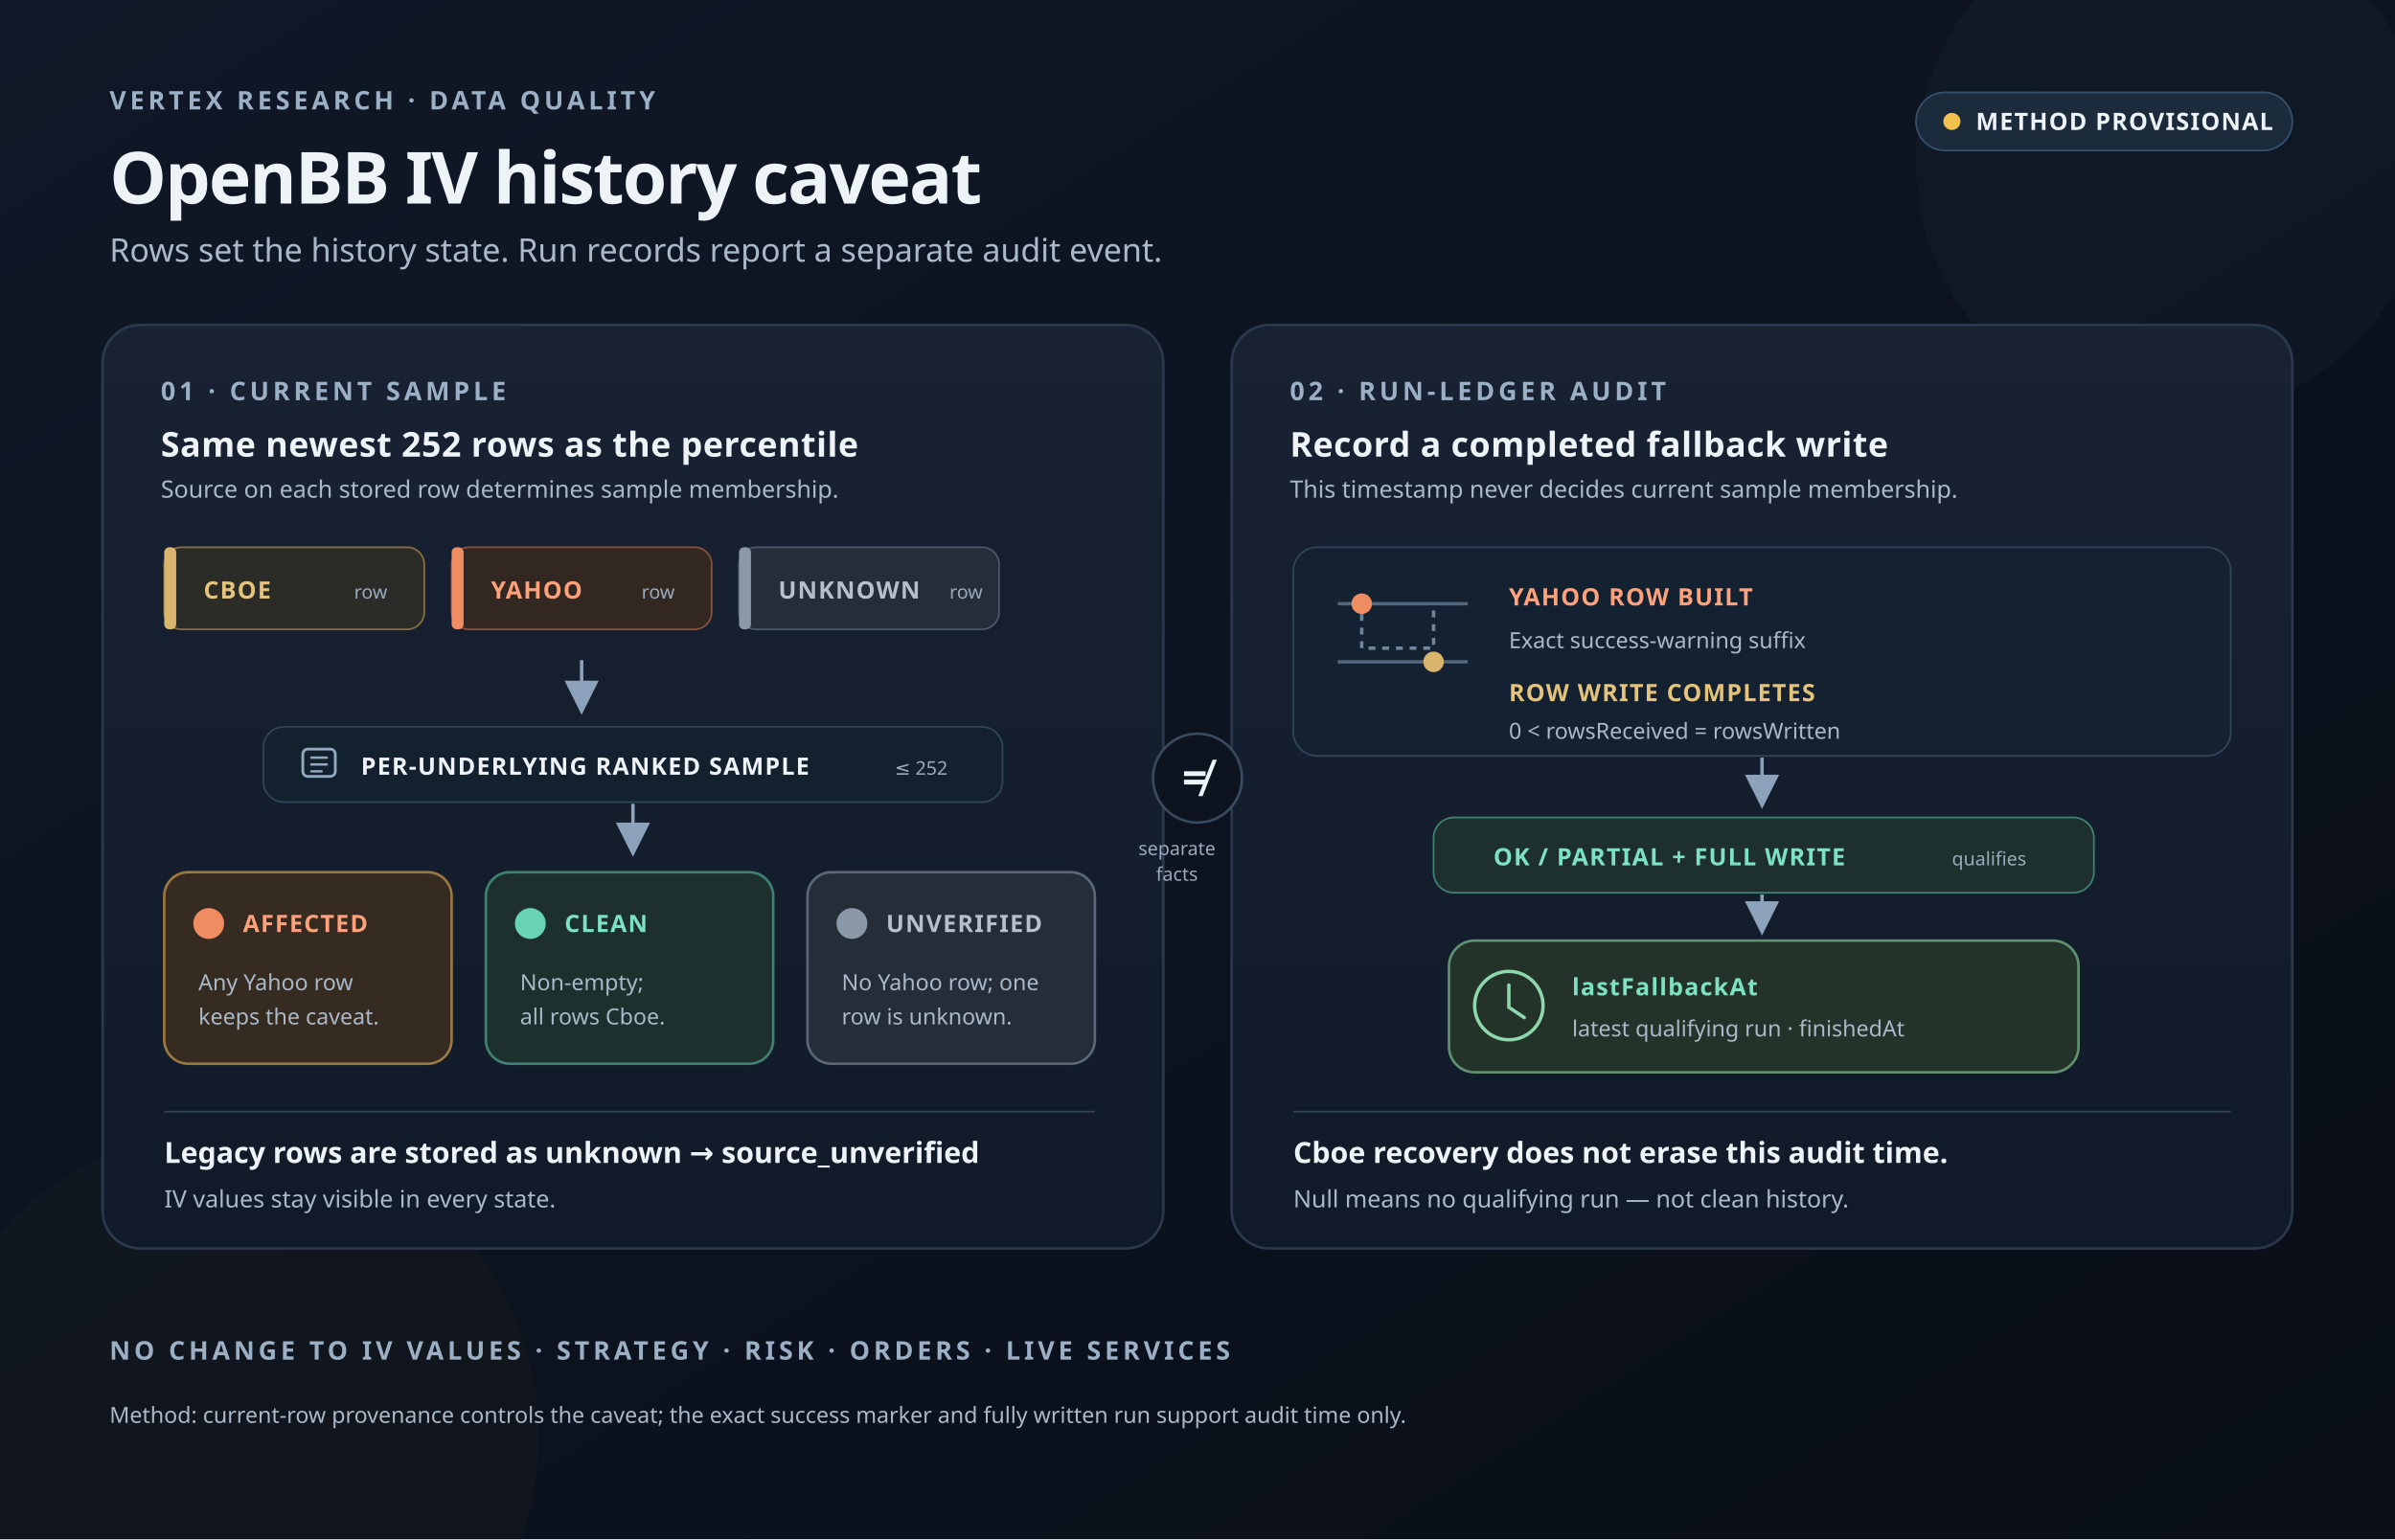
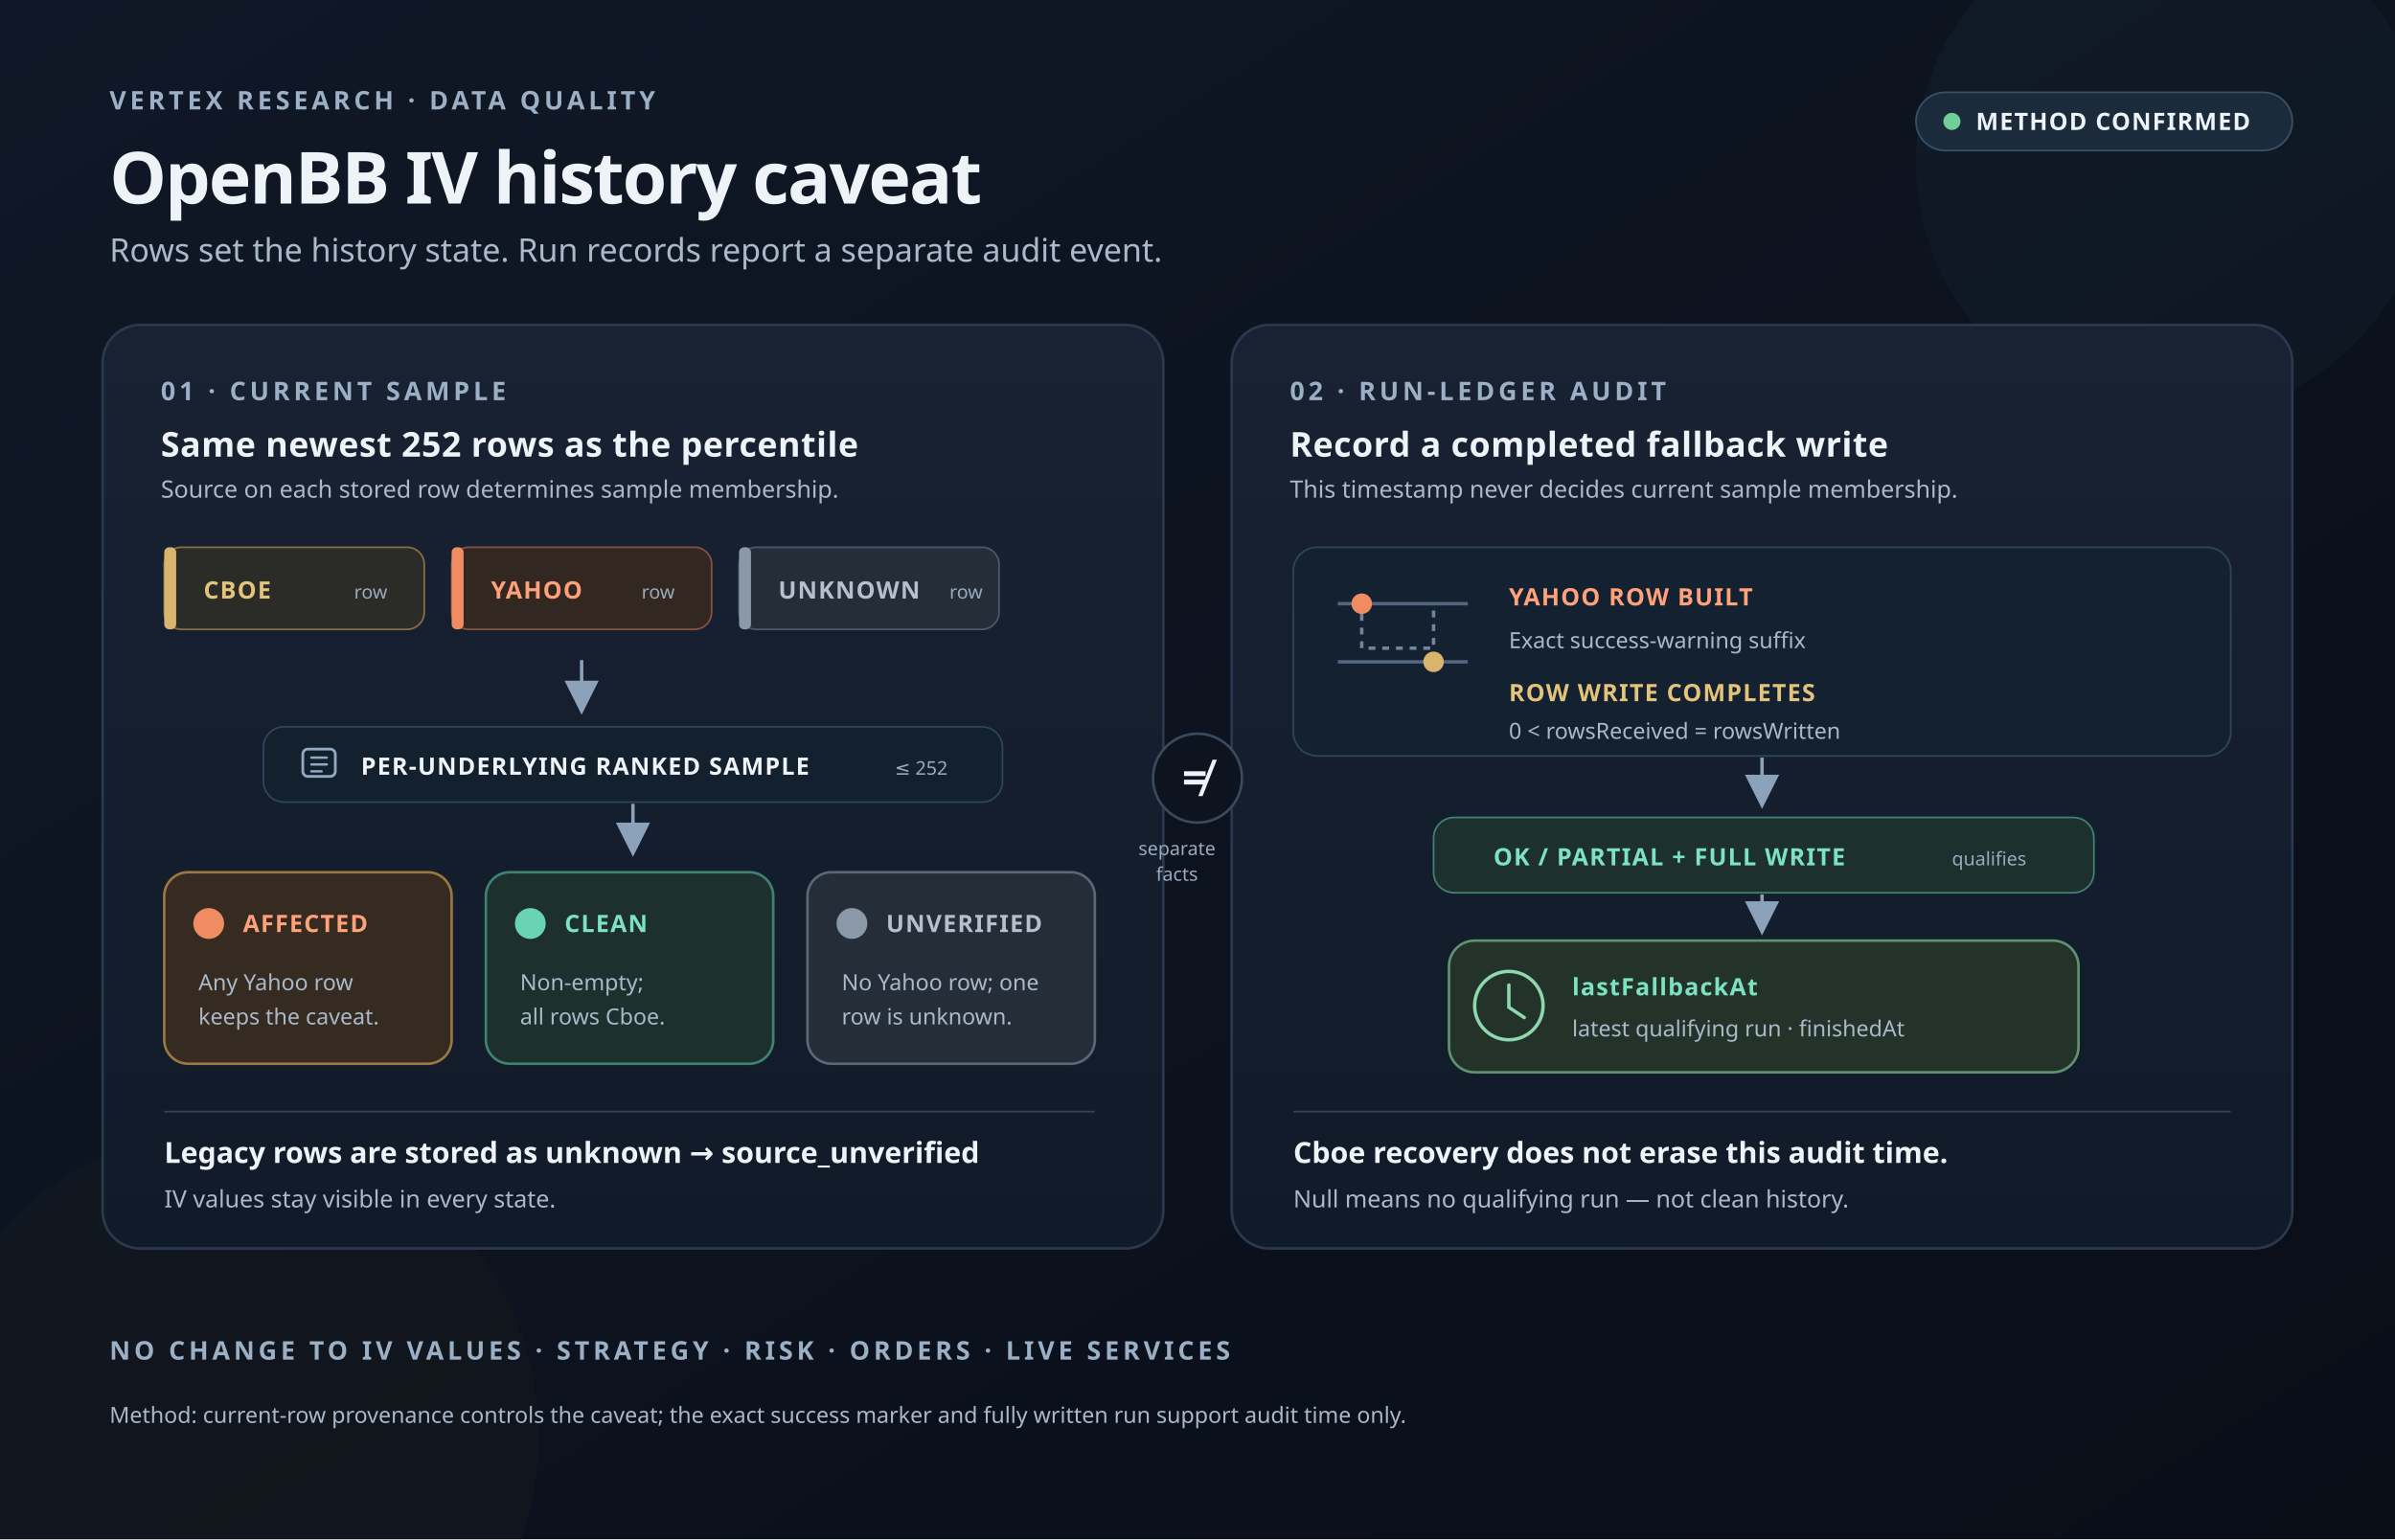
<svg xmlns="http://www.w3.org/2000/svg" viewBox="0 0 1400 900" role="img" aria-labelledby="title description">
  <defs>
    <linearGradient id="bg" x1="0" y1="0" x2="1" y2="1">
      <stop offset="0" stop-color="#101827" />
      <stop offset="1" stop-color="#090e17" />
    </linearGradient>
    <linearGradient id="panel" x1="0" y1="0" x2="0" y2="1">
      <stop offset="0" stop-color="#182233" />
      <stop offset="1" stop-color="#111a28" />
    </linearGradient>
    <marker id="arrow" markerWidth="10" markerHeight="10" refX="8" refY="5" orient="auto">
      <path d="M0 0L10 5L0 10Z" fill="#8ca2bb" />
    </marker>
    <style>
    text {
      font-family: Manrope, "Public Sans", sans-serif;
      fill: #eef3f8;
    }
    .eyebrow {
      font-size: 15px;
      font-weight: 700;
      letter-spacing: 2.2px;
      fill: #9cb0c5;
    }
    .title {
      font-size: 42px;
      font-weight: 700;
      letter-spacing: -1px;
    }
    .subtitle {
      font-size: 19px;
      fill: #aab9c9;
    }
    .panel-title {
      font-size: 20px;
      font-weight: 700;
      letter-spacing: 0.3px;
    }
    .caption {
      font-size: 14px;
      fill: #aab9c9;
    }
    .label {
      font-size: 14px;
      font-weight: 700;
      letter-spacing: 0.7px;
    }
    .small {
      font-size: 13px;
      fill: #aab9c9;
    }
    .tiny {
      font-size: 11px;
      fill: #9aaabd;
    }
    .strong {
      font-size: 17px;
      font-weight: 700;
    }
    .panel {
      fill: url(#panel);
      stroke: #2a394d;
      stroke-width: 1.5;
    }
    .hairline {
      stroke: #344358;
      stroke-width: 1;
    }
    .arrow {
      fill: none;
      stroke: #8ca2bb;
      stroke-width: 2;
      marker-end: url(#arrow);
    }
    .cboe {
      fill: #d8b46c;
    }
    .yahoo {
      fill: #f08c62;
    }
    .unknown {
      fill: #8b98a8;
    }
    .mint {
      fill: #69d4b4;
    }
    .goldText {
      fill: #e4c37b;
    }
    .coralText {
      fill: #ffa17b;
    }
    .mintText {
      fill: #7ce2c2;
    }
    .mutedText {
      fill: #b5c0cc;
    }
    </style>
  </defs>
  <rect width="1400" height="900" fill="url(#bg)" />
  <circle cx="1270" cy="95" r="150" fill="#1d3244" opacity=".16" />
  <circle cx="135" cy="840" r="180" fill="#342b1b" opacity=".12" />
  <text x="64" y="64" class="eyebrow">VERTEX RESEARCH · DATA QUALITY</text>
  <text x="64" y="119" class="title">OpenBB IV history caveat</text>
  <text x="64" y="153" class="subtitle">
    Rows set the history state. Run records report a separate audit event.
  </text>
  <rect x="1120" y="54" width="220" height="34" rx="17" fill="#1b2b3b" stroke="#37516a" />
-   <circle cx="1141" cy="71" r="5" fill="#f2c14e" />
-   <text x="1155" y="76" class="label">METHOD PROVISIONAL</text>
+   <circle cx="1141" cy="71" r="5" fill="#6fcf97" />
+   <text x="1155" y="76" class="label">METHOD CONFIRMED</text>
  <rect x="60" y="190" width="620" height="540" rx="22" class="panel" />
  <rect x="720" y="190" width="620" height="540" rx="22" class="panel" />
  <text x="94" y="234" class="eyebrow">01 · CURRENT SAMPLE</text>
  <text x="94" y="267" class="panel-title">
    Same newest 252 rows as the percentile
  </text>
  <text x="94" y="291" class="caption">
    Source on each stored row determines sample membership.
  </text>
  <rect x="96" y="320" width="152" height="48" rx="10" fill="#2b2b28" stroke="#856f43" />
  <rect x="96" y="320" width="7" height="48" rx="3" class="cboe" />
  <text x="119" y="350" class="label goldText">CBOE</text>
  <text x="207" y="350" class="tiny">row</text>
  <rect x="264" y="320" width="152" height="48" rx="10" fill="#332721" stroke="#85513f" />
  <rect x="264" y="320" width="7" height="48" rx="3" class="yahoo" />
  <text x="287" y="350" class="label coralText">YAHOO</text>
  <text x="375" y="350" class="tiny">row</text>
  <rect x="432" y="320" width="152" height="48" rx="10" fill="#252d39" stroke="#4a5869" />
  <rect x="432" y="320" width="7" height="48" rx="3" class="unknown" />
  <text x="455" y="350" class="label mutedText">UNKNOWN</text>
  <text x="555" y="350" class="tiny">row</text>
  <path d="M340 386v28" class="arrow" />
  <rect x="154" y="425" width="432" height="44" rx="12" fill="#13202e" stroke="#2f455a" />
  <g transform="translate(177 438)">
    <rect x="0" y="0" width="19" height="16" rx="3" fill="none" stroke="#93a9bf" stroke-width="1.6" />
    <path d="M5 5h9M5 9h9M5 13h6" stroke="#93a9bf" stroke-width="1.4" stroke-linecap="round" />
  </g>
  <text x="211" y="453" class="label">PER-UNDERLYING RANKED SAMPLE</text>
  <text x="523" y="453" class="tiny">≤ 252</text>
  <path d="M370 470v27" class="arrow" />
  <rect x="96" y="510" width="168" height="112" rx="14" fill="#352b20" stroke="#9b7742" stroke-width="1.5" />
  <circle cx="122" cy="540" r="9" class="yahoo" />
  <text x="142" y="545" class="label coralText">AFFECTED</text>
  <text x="116" y="579" class="small">Any Yahoo row</text>
  <text x="116" y="599" class="small">keeps the caveat.</text>
  <rect x="284" y="510" width="168" height="112" rx="14" fill="#1d302e" stroke="#3f8272" stroke-width="1.5" />
  <circle cx="310" cy="540" r="9" class="mint" />
  <text x="330" y="545" class="label mintText">CLEAN</text>
  <text x="304" y="579" class="small">Non-empty;</text>
  <text x="304" y="599" class="small">all rows Cboe.</text>
  <rect x="472" y="510" width="168" height="112" rx="14" fill="#252d39" stroke="#596878" stroke-width="1.5" />
  <circle cx="498" cy="540" r="9" class="unknown" />
  <text x="518" y="545" class="label mutedText">UNVERIFIED</text>
  <text x="492" y="579" class="small">No Yahoo row; one</text>
  <text x="492" y="599" class="small">row is unknown.</text>
  <path d="M96 650h544" class="hairline" />
  <text x="96" y="680" class="strong">
    Legacy rows are stored as unknown → source_unverified
  </text>
  <text x="96" y="706" class="caption">
    IV values stay visible in every state.
  </text>
  <text x="754" y="234" class="eyebrow">02 · RUN-LEDGER AUDIT</text>
  <text x="754" y="267" class="panel-title">
    Record a completed fallback write
  </text>
  <text x="754" y="291" class="caption">
    This timestamp never decides current sample membership.
  </text>
  <rect x="756" y="320" width="548" height="122" rx="14" fill="#142130" stroke="#30455a" />
  <g transform="translate(782 345)">
    <path d="M0 8h76M0 42h76" stroke="#52667d" stroke-width="2" />
    <circle cx="14" cy="8" r="6" fill="#f08c62" />
    <circle cx="56" cy="42" r="6" fill="#d8b46c" />
    <path d="M14 14v20h42V8" fill="none" stroke="#71869c" stroke-width="2" stroke-dasharray="4 4" />
  </g>
  <text x="882" y="354" class="label coralText">YAHOO ROW BUILT</text>
  <text x="882" y="379" class="small">Exact success-warning suffix</text>
  <text x="882" y="410" class="label goldText">ROW WRITE COMPLETES</text>
  <text x="882" y="432" class="small">0 &lt; rowsReceived = rowsWritten</text>
  <path d="M1030 443v26" class="arrow" />
  <rect x="838" y="478" width="386" height="44" rx="12" fill="#1d302e" stroke="#3f8272" />
  <text x="873" y="506" class="label mintText">OK / PARTIAL + FULL WRITE</text>
  <text x="1141" y="506" class="tiny">qualifies</text>
  <path d="M1030 523v20" class="arrow" />
  <rect x="847" y="550" width="368" height="77" rx="15" fill="#233329" stroke="#609270" stroke-width="1.5" />
  <circle cx="882" cy="588" r="20" fill="none" stroke="#8fd7ad" stroke-width="2" />
  <path d="M882 576v13l9 6" fill="none" stroke="#8fd7ad" stroke-width="2" stroke-linecap="round" />
  <text x="919" y="582" class="label mintText">lastFallbackAt</text>
  <text x="919" y="606" class="small">latest qualifying run · finishedAt</text>
  <path d="M756 650h548" class="hairline" />
  <text x="756" y="680" class="strong">
    Cboe recovery does not erase this audit time.
  </text>
  <text x="756" y="706" class="caption">
    Null means no qualifying run — not clean history.
  </text>
  <circle cx="700" cy="455" r="26" fill="#0d141f" stroke="#3a4a5e" stroke-width="1.5" />
  <text x="691" y="464" font-size="26" font-weight="700" fill="#b3c0ce">≠</text>
  <text x="688" y="500" class="tiny" text-anchor="middle">separate</text>
  <text x="688" y="515" class="tiny" text-anchor="middle">facts</text>
  <text x="64" y="795" class="eyebrow">
    NO CHANGE TO IV VALUES · STRATEGY · RISK · ORDERS · LIVE SERVICES
  </text>
  <text x="64" y="832" class="small">
    Method: current-row provenance controls the caveat; the exact success marker
    and fully written run support audit time only.
  </text>
</svg>
